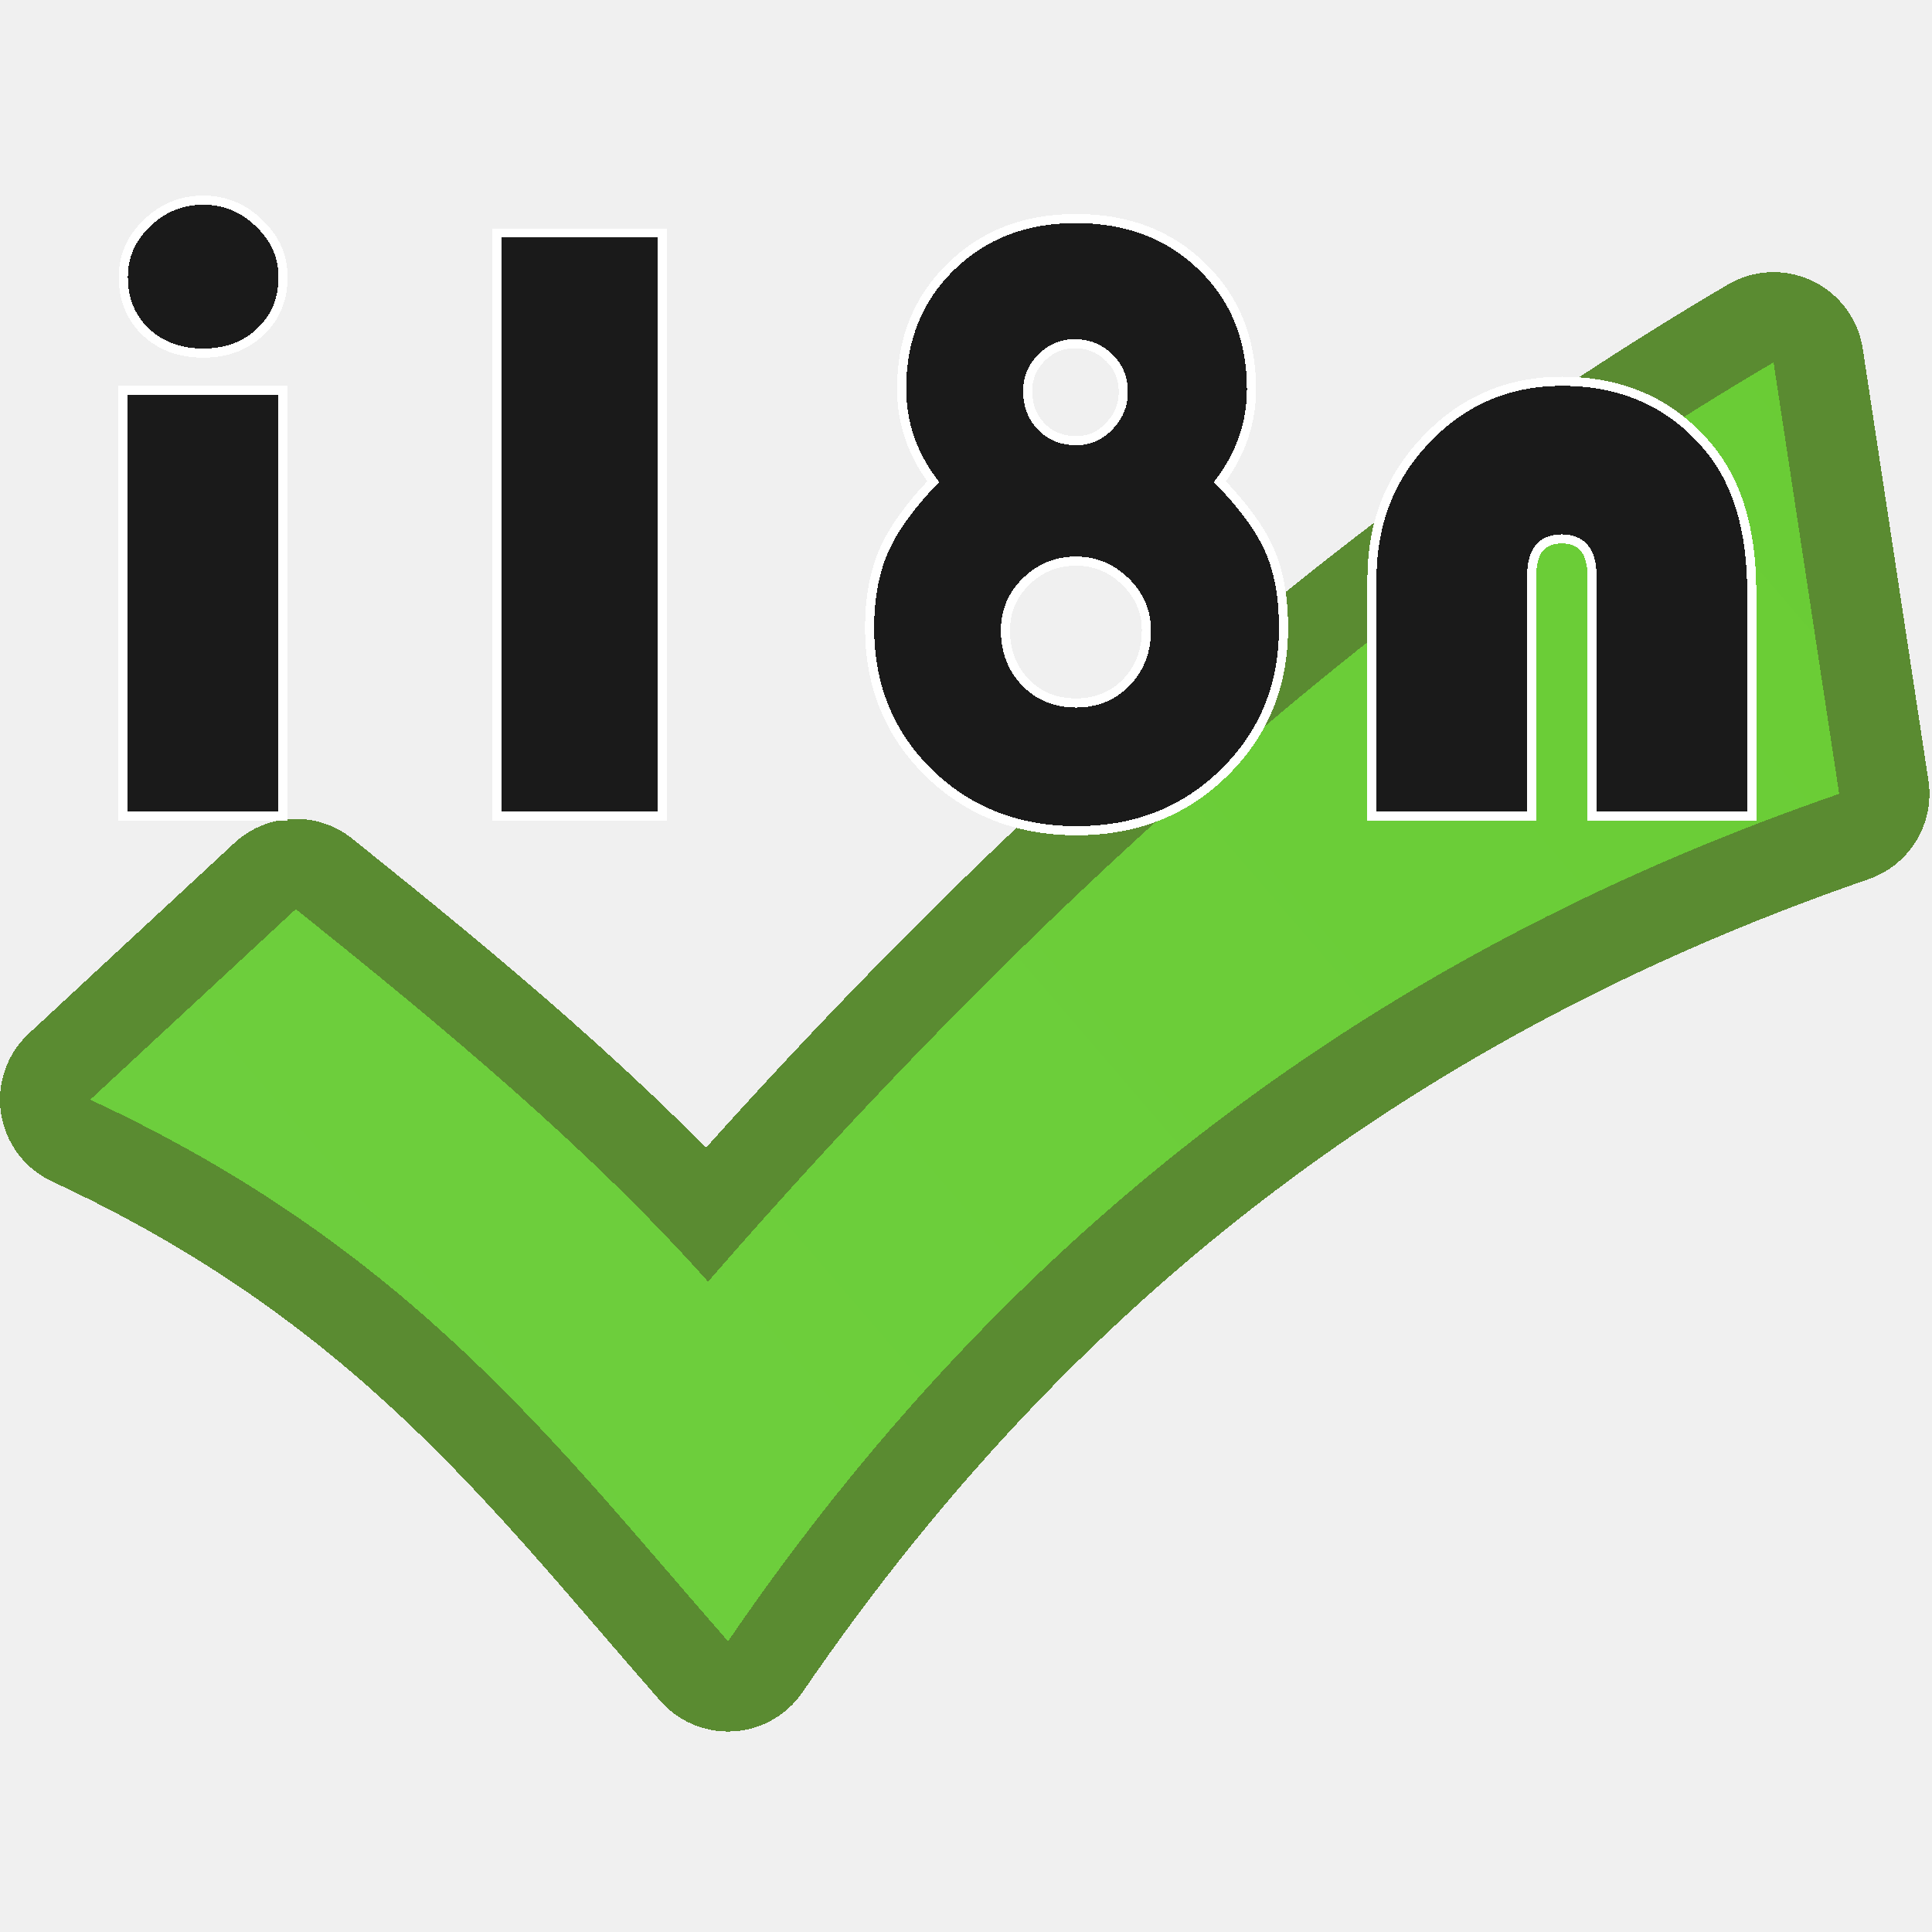
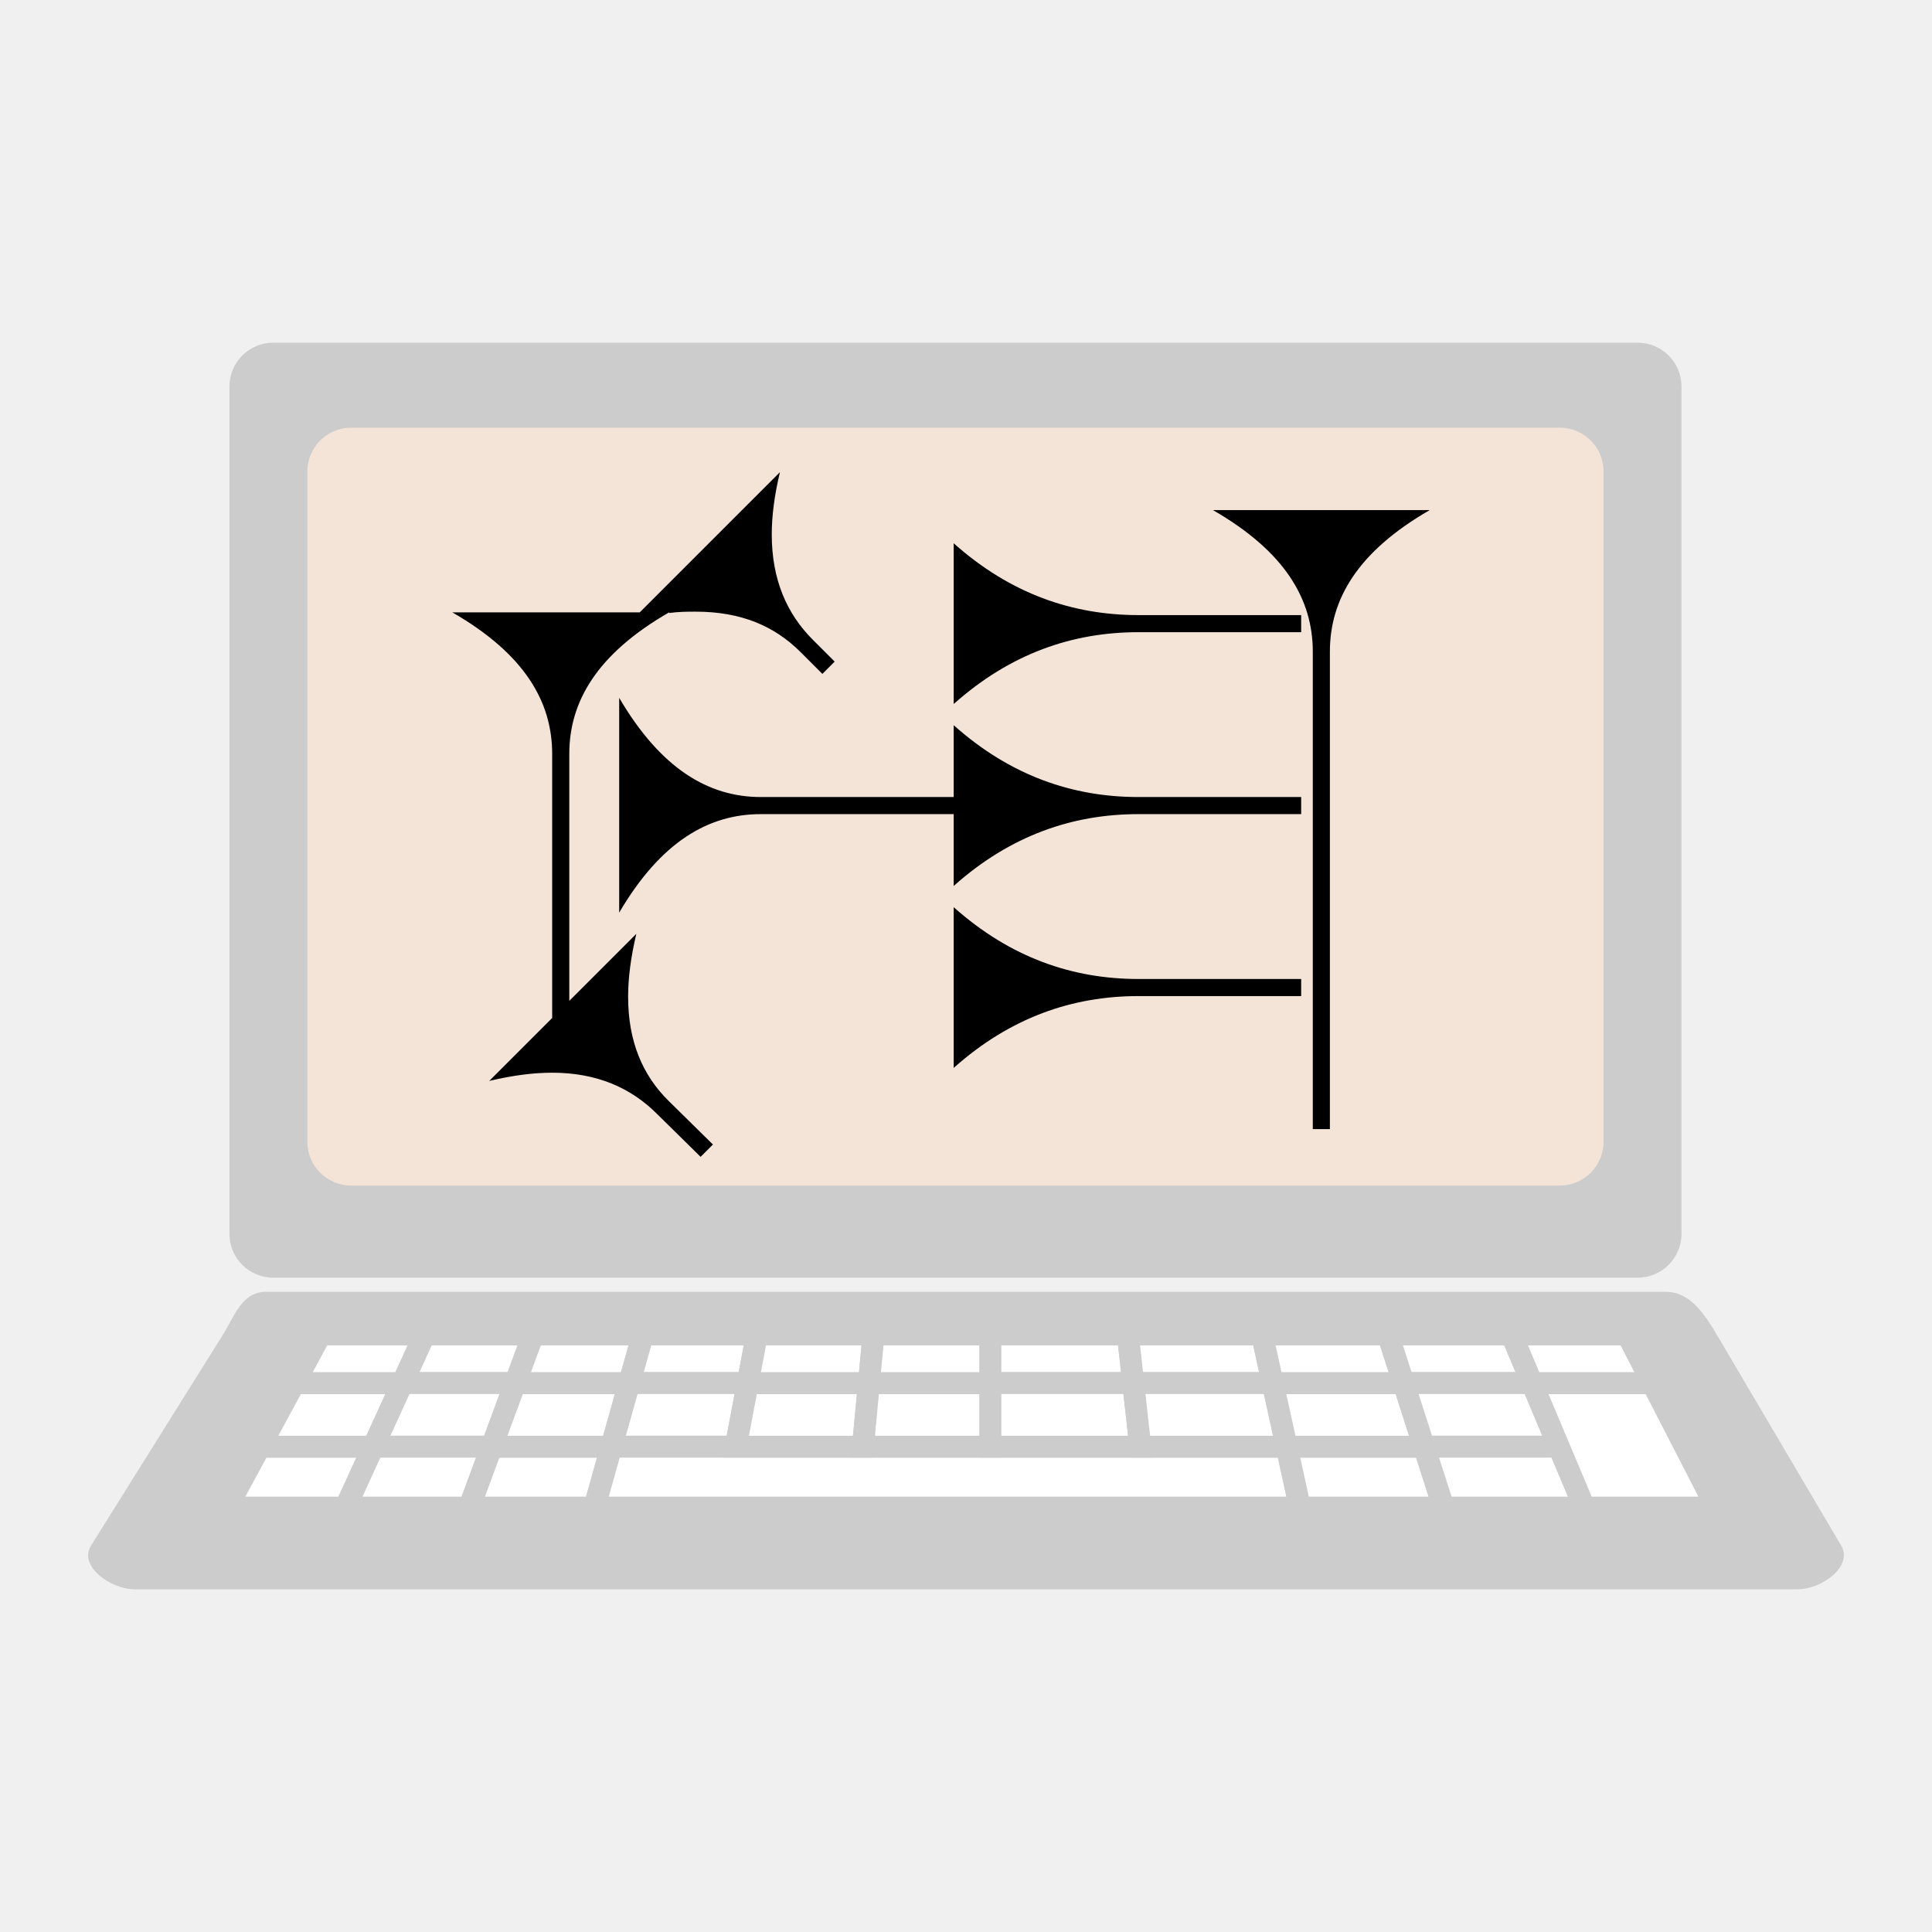
- <svg xmlns="http://www.w3.org/2000/svg" xmlns:xlink="http://www.w3.org/1999/xlink" width="212" height="212" viewBox="0 0 212 212" id="svg2" version="1.1" style="shape-rendering:crispEdges">
-   <defs id="defs4">
-     <linearGradient id="linearGradient917">
-       <stop style="stop-color:#6ecf3f;stop-opacity:1" offset="0" id="stop913" />
-       <stop style="stop-color:#67ca2d;stop-opacity:1" offset="1" id="stop915" />
-     </linearGradient>
-     <linearGradient xlink:href="#linearGradient917" id="linearGradient919" x1="945.899" y1="845.721" x2="1056.445" y2="767.596" gradientUnits="userSpaceOnUse" gradientTransform="matrix(3.286442,-0.3090261,0.3090261,3.286442,-2117.909,-2119.843)" />
-   </defs>
-   <g id="layer1" transform="translate(-1080.868,13.09212)">
-     <path style="opacity:1;fill:url(#linearGradient919);fill-opacity:1;stroke:#5a8b31;stroke-width:19.806;stroke-linecap:round;stroke-linejoin:round;stroke-miterlimit:4;stroke-dasharray:none;stroke-dashoffset:220;stroke-opacity:1;paint-order:stroke fill markers" d="m 1113.331,86.663 c 16.122,12.924 31.974,26.03 45.234,40.879 34.072,-39.184 72.814,-74.972 116.917,-100.869 l 7.2,47.347 c -46.994,16.207 -88.804,44.481 -121.924,92.985 -18.556,-21.149 -34.608,-43.001 -69.989,-59.429 z" id="path911" />
-   </g>
-   <g id="layer3" transform="translate(-64.06277,86.05067)" style="display:inline">
-     <g aria-label="i18n" transform="translate(24,-132.375)" style="font-style:normal;font-variant:normal;font-weight:normal;font-stretch:normal;font-size:96px;line-height:1.25;font-family:'Bauhaus 93';-inkscape-font-specification:'Bauhaus 93, Normal';font-variant-ligatures:normal;font-variant-caps:normal;font-variant-numeric:normal;font-feature-settings:normal;text-align:start;letter-spacing:0px;word-spacing:0px;writing-mode:lr-tb;text-anchor:start;fill:#1a1a1a;fill-opacity:1;stroke:#ffffff;stroke-width:1.002;stroke-miterlimit:4;stroke-dasharray:none;stroke-opacity:1" id="flowRoot888">
-       <path d="M 71.078,89.147 V 135.882 H 53.547 V 89.147 Z m -8.719,-20.859 q 3.562,0 6.141,2.531 2.625,2.484 2.625,5.906 0,3.656 -2.484,6 -2.438,2.344 -6.281,2.344 -3.844,0 -6.328,-2.344 -2.438,-2.344 -2.438,-6 0,-3.422 2.578,-5.906 2.625,-2.531 6.188,-2.531 z" style="font-style:normal;font-variant:normal;font-weight:normal;font-stretch:normal;font-size:96px;font-family:'Bauhaus 93';-inkscape-font-specification:'Bauhaus 93, Normal';font-variant-ligatures:normal;font-variant-caps:normal;font-variant-numeric:normal;font-feature-settings:normal;text-align:start;writing-mode:lr-tb;text-anchor:start;fill:#1a1a1a;fill-opacity:1;stroke:#ffffff;stroke-width:1.002;stroke-miterlimit:4;stroke-dasharray:none;stroke-opacity:1" id="path974" />
-       <path d="M 112.75,71.897 V 135.882 H 94.609 V 71.897 Z" style="font-style:normal;font-variant:normal;font-weight:normal;font-stretch:normal;font-size:96px;font-family:'Bauhaus 93';-inkscape-font-specification:'Bauhaus 93, Normal';font-variant-ligatures:normal;font-variant-caps:normal;font-variant-numeric:normal;font-feature-settings:normal;text-align:start;writing-mode:lr-tb;text-anchor:start;fill:#1a1a1a;fill-opacity:1;stroke:#ffffff;stroke-width:1.002;stroke-miterlimit:4;stroke-dasharray:none;stroke-opacity:1" id="path976" />
-       <path d="m 173.922,99.179 q 3.984,4.125 5.484,7.594 1.5,3.469 1.5,8.438 0,9.516 -6.516,15.891 -6.469,6.375 -16.172,6.375 -9.75,0 -16.266,-6.375 -6.469,-6.375 -6.469,-15.891 0,-4.828 1.547,-8.438 1.594,-3.609 5.438,-7.594 Q 139,94.585 139,88.96 q 0,-8.109 5.391,-13.359 5.391,-5.297 13.734,-5.297 8.438,0 13.828,5.25 5.438,5.25 5.438,13.453 0,5.531 -3.469,10.172 z m -15.938,-15.141 q -2.109,0 -3.656,1.547 -1.5,1.547 -1.5,3.609 0,2.391 1.5,3.938 1.5,1.547 3.844,1.547 2.109,0 3.609,-1.594 1.547,-1.594 1.547,-3.75 0,-2.25 -1.547,-3.75 -1.547,-1.547 -3.797,-1.547 z m 0.141,23.859 q -3.188,0 -5.484,2.25 -2.25,2.203 -2.25,5.344 0,3.422 2.203,5.719 2.203,2.25 5.531,2.25 3.328,0 5.531,-2.25 2.203,-2.297 2.203,-5.719 0,-3.094 -2.297,-5.344 -2.297,-2.25 -5.438,-2.25 z" style="font-style:normal;font-variant:normal;font-weight:normal;font-stretch:normal;font-size:96px;font-family:'Bauhaus 93';-inkscape-font-specification:'Bauhaus 93, Normal';font-variant-ligatures:normal;font-variant-caps:normal;font-variant-numeric:normal;font-feature-settings:normal;text-align:start;writing-mode:lr-tb;text-anchor:start;fill:#1a1a1a;fill-opacity:1;stroke:#ffffff;stroke-width:1.002;stroke-miterlimit:4;stroke-dasharray:none;stroke-opacity:1" id="path978" />
-       <path d="M 232.281,135.882 H 214.75 v -26.391 q 0,-4.031 -3.328,-4.031 -3.281,0 -3.281,4.031 v 26.391 h -17.531 v -26.062 q 0,-9.141 6.047,-15.375 6.047,-6.281 14.812,-6.281 10.031,0 16.078,7.266 4.734,5.672 4.734,15.797 z" style="font-style:normal;font-variant:normal;font-weight:normal;font-stretch:normal;font-size:96px;font-family:'Bauhaus 93';-inkscape-font-specification:'Bauhaus 93, Normal';font-variant-ligatures:normal;font-variant-caps:normal;font-variant-numeric:normal;font-feature-settings:normal;text-align:start;writing-mode:lr-tb;text-anchor:start;fill:#1a1a1a;fill-opacity:1;stroke:#ffffff;stroke-width:1.002;stroke-miterlimit:4;stroke-dasharray:none;stroke-opacity:1" id="path980" />
+ <svg xmlns="http://www.w3.org/2000/svg" width="512" height="512" viewBox="0 0 480 480" id="svg9579" version="1.1">
+   <defs id="defs9581" />
+   <g id="layer1" transform="translate(-95.1663,-362.3597)" style="display:inline" />
+   <g id="layer2">
+     <g id="g942" transform="matrix(5.437453,0,0,5.437453,11.70036,3.577355)">
+       <g id="g1176" transform="translate(-95.16631,-364.2347)" style="display:inline">
+         <rect style="fill:#cccccc;fill-opacity:1;stroke:none;stroke-width:4;stroke-miterlimit:4;stroke-dasharray:none" id="rect10127" width="66.346" height="42.721" x="103.498" y="379.235" rx="2" ry="2" />
+         <rect style="fill:#f4e3d7;fill-opacity:1;stroke:none;stroke-width:4;stroke-miterlimit:4;stroke-dasharray:none" id="rect10129" width="59.226" height="34.63" x="107.058" y="383.118" rx="2" ry="2" />
+         <path style="fill:#cccccc;fill-opacity:1;stroke:none;stroke-width:4;stroke-miterlimit:4;stroke-dasharray:none" d="m 105.175,422.603 h 63.965 c 1.108,0 1.78,1.046 2.343,2 l 5.657,9.593 c 0.563,0.954 -0.892,2 -2,2 h -75.965 c -1.108,0 -2.588,-1.061 -2,-2 l 6,-9.593 c 0.588,-0.939 0.892,-2 2,-2 z" id="rect10131" />
+         <g id="g10263" style="fill:#ffffff;stroke:#cccccc" transform="translate(1.875,16.875)">
+           <path id="path10174" d="m 101.51,415.587 1.507,-2.783 h 5.182 l -1.273,2.783 z" style="fill:#ffffff;fill-rule:evenodd;stroke:#cccccc;stroke-width:1px;stroke-linecap:butt;stroke-linejoin:miter;stroke-opacity:1" />
+           <path id="path10176" d="m 103.017,412.804 1.574,-2.906 h 4.937 l -1.329,2.906 z" style="fill:#ffffff;fill-rule:evenodd;stroke:#cccccc;stroke-width:1px;stroke-linecap:butt;stroke-linejoin:miter;stroke-opacity:1" />
+           <path id="path10178" d="m 104.59,409.898 1.203,-2.222 h 4.751 l -1.016,2.222 z" style="fill:#ffffff;fill-rule:evenodd;stroke:#cccccc;stroke-width:1px;stroke-linecap:butt;stroke-linejoin:miter;stroke-opacity:1" />
+           <path id="path10180" d="m 110.544,407.676 h 4.96 l -0.821,2.222 h -5.155 z" style="fill:#ffffff;fill-rule:evenodd;stroke:#cccccc;stroke-width:1px;stroke-linecap:butt;stroke-linejoin:miter;stroke-opacity:1" />
+           <path id="path10182" d="m 109.528,409.898 -1.329,2.906 h 5.41 l 1.074,-2.906 z" style="fill:#ffffff;fill-rule:evenodd;stroke:#cccccc;stroke-width:1px;stroke-linecap:butt;stroke-linejoin:miter;stroke-opacity:1" />
+           <path id="path10184" d="m 108.198,412.804 -1.273,2.783 h 5.654 l 1.029,-2.783 z" style="fill:#ffffff;fill-rule:evenodd;stroke:#cccccc;stroke-width:1px;stroke-linecap:butt;stroke-linejoin:miter;stroke-opacity:1" />
+           <path id="path10186" d="m 112.58,415.587 h 5.715 l 0.782,-2.783 h -5.468 z" style="fill:#ffffff;fill-rule:evenodd;stroke:#cccccc;stroke-width:1px;stroke-linecap:butt;stroke-linejoin:miter;stroke-opacity:1" />
+           <path id="path10188" d="m 113.608,412.804 1.074,-2.906 h 5.21 l -0.816,2.906 z" style="fill:#ffffff;fill-rule:evenodd;stroke:#cccccc;stroke-width:1px;stroke-linecap:butt;stroke-linejoin:miter;stroke-opacity:1" />
+           <path id="path10190" d="m 114.683,409.898 0.821,-2.222 h 5.013 l -0.624,2.222 z" style="fill:#ffffff;fill-rule:evenodd;stroke:#cccccc;stroke-width:1px;stroke-linecap:butt;stroke-linejoin:miter;stroke-opacity:1" />
+           <path id="path10192" d="m 120.517,407.676 h 5.208 l -0.419,2.222 h -5.413 z" style="fill:#ffffff;fill-rule:evenodd;stroke:#cccccc;stroke-width:1px;stroke-linecap:butt;stroke-linejoin:miter;stroke-opacity:1" />
+           <path id="path10194" d="m 119.893,409.898 -0.816,2.906 h 5.681 l 0.549,-2.906 z" style="fill:#ffffff;fill-rule:evenodd;stroke:#cccccc;stroke-width:1px;stroke-linecap:butt;stroke-linejoin:miter;stroke-opacity:1" />
+           <path id="path10210" d="m 118.295,415.587 0.782,-2.783 h 30.852 l 0.611,2.783 z" style="fill:#ffffff;fill-rule:evenodd;stroke:#cccccc;stroke-width:1px;stroke-linecap:butt;stroke-linejoin:miter;stroke-opacity:1" />
+           <path id="path10212" d="m 124.757,412.804 0.549,-2.906 h 5.537 l -0.275,2.906 z" style="fill:#ffffff;fill-rule:evenodd;stroke:#cccccc;stroke-width:1px;stroke-linecap:butt;stroke-linejoin:miter;stroke-opacity:1" />
+           <path id="path10214" d="m 125.306,409.898 0.419,-2.222 h 5.328 l -0.21,2.222 z" style="fill:#ffffff;fill-rule:evenodd;stroke:#cccccc;stroke-width:1px;stroke-linecap:butt;stroke-linejoin:miter;stroke-opacity:1" />
+           <path id="path10216" d="m 130.569,412.804 h 5.825 v -2.906 h -5.551 z" style="fill:#ffffff;fill-rule:evenodd;stroke:#cccccc;stroke-width:1px;stroke-linecap:butt;stroke-linejoin:miter;stroke-opacity:1" />
+           <path id="path10218" d="m 130.843,409.898 0.21,-2.222 h 5.341 v 2.222 z" style="fill:#ffffff;fill-rule:evenodd;stroke:#cccccc;stroke-width:1px;stroke-linecap:butt;stroke-linejoin:miter;stroke-opacity:1" />
+           <path id="path10220" d="m 136.394,407.676 h 6.279 l 0.247,2.222 h -6.526 z" style="fill:#ffffff;fill-rule:evenodd;stroke:#cccccc;stroke-width:1px;stroke-linecap:butt;stroke-linejoin:miter;stroke-opacity:1" />
+           <path id="path10222" d="m 136.394,409.898 v 2.906 h 6.848 l -0.323,-2.906 z" style="fill:#ffffff;fill-rule:evenodd;stroke:#cccccc;stroke-width:1px;stroke-linecap:butt;stroke-linejoin:miter;stroke-opacity:1" />
+           <path id="path10224" d="m 142.673,407.676 h 6.13 l 0.488,2.222 h -6.371 z" style="fill:#ffffff;fill-rule:evenodd;stroke:#cccccc;stroke-width:1px;stroke-linecap:butt;stroke-linejoin:miter;stroke-opacity:1" />
+           <path id="path10226" d="m 142.919,409.898 0.323,2.906 h 6.686 l -0.638,-2.906 z" style="fill:#ffffff;fill-rule:evenodd;stroke:#cccccc;stroke-width:1px;stroke-linecap:butt;stroke-linejoin:miter;stroke-opacity:1" />
+           <path id="path10228" d="m 149.929,412.804 0.611,2.783 h 6.561 l -0.894,-2.783 z" style="fill:#ffffff;fill-rule:evenodd;stroke:#cccccc;stroke-width:1px;stroke-linecap:butt;stroke-linejoin:miter;stroke-opacity:1" />
+           <path id="path10230" d="m 149.929,412.804 -0.638,-2.906 h 5.982 l 0.934,2.906 z" style="fill:#ffffff;fill-rule:evenodd;stroke:#cccccc;stroke-width:1px;stroke-linecap:butt;stroke-linejoin:miter;stroke-opacity:1" />
+           <path id="path10232" d="m 149.291,409.898 -0.488,-2.222 h 5.756 l 0.714,2.222 z" style="fill:#ffffff;fill-rule:evenodd;stroke:#cccccc;stroke-width:1px;stroke-linecap:butt;stroke-linejoin:miter;stroke-opacity:1" />
+           <path id="path10234" d="m 154.558,407.676 h 5.646 l 0.936,2.222 h -5.868 z" style="fill:#ffffff;fill-rule:evenodd;stroke:#cccccc;stroke-width:1px;stroke-linecap:butt;stroke-linejoin:miter;stroke-opacity:1" />
+           <path id="path10236" d="m 155.273,409.898 0.934,2.906 h 6.158 l -1.224,-2.906 z" style="fill:#ffffff;fill-rule:evenodd;stroke:#cccccc;stroke-width:1px;stroke-linecap:butt;stroke-linejoin:miter;stroke-opacity:1" />
+           <path id="path10238" d="m 156.207,412.804 0.894,2.783 h 6.436 l -1.173,-2.783 z" style="fill:#ffffff;fill-rule:evenodd;stroke:#cccccc;stroke-width:1px;stroke-linecap:butt;stroke-linejoin:miter;stroke-opacity:1" />
+           <path id="path10240" d="m 163.537,415.587 h 6.027 l -2.929,-5.688 h -5.495 z" style="fill:#ffffff;fill-rule:evenodd;stroke:#cccccc;stroke-width:1px;stroke-linecap:butt;stroke-linejoin:miter;stroke-opacity:1" />
+           <path id="path10242" d="m 161.14,409.898 -0.936,-2.222 h 5.287 l 1.144,2.222 z" style="fill:#ffffff;fill-rule:evenodd;stroke:#cccccc;stroke-width:1px;stroke-linecap:butt;stroke-linejoin:miter;stroke-opacity:1" />
+         </g>
+       </g>
+       <path d="m 57.301,28.228 v -0.781 h -7.438 c -3,0 -5.845,-0.969 -8.439,-3.282 v 7.345 c 2.594,-2.313 5.438,-3.282 8.439,-3.282 z m 5.876,-5.579 h -9.908 c 3.313,1.906 4.563,4.094 4.563,6.47 v 21.815 h 0.781 v -21.815 c 0,-2.375 1.25,-4.563 4.563,-6.47 z m -5.876,13.892 v -0.781 h -7.438 c -3,0 -5.845,-0.969 -8.439,-3.282 v 3.282 h -8.814 c -2.375,0 -4.563,-1.281 -6.47,-4.532 v 9.814 c 1.906,-3.25 4.094,-4.501 6.47,-4.501 h 8.814 v 3.282 c 2.594,-2.313 5.438,-3.282 8.439,-3.282 z m 0,8.314 v -0.781 h -7.438 c -3,0 -5.845,-0.969 -8.439,-3.282 v 7.345 c 2.594,-2.313 5.438,-3.282 8.439,-3.282 z m -21.315,-15.283 -1,-1 c -1.188,-1.188 -1.875,-2.75 -1.875,-4.813 0,-0.844 0.125,-1.813 0.375,-2.844 l -6.407,6.407 h -8.564 c 3.313,1.906 4.563,4.094 4.563,6.47 v 12.064 l -2.875,2.875 c 1.063,-0.25 2,-0.375 2.875,-0.375 2.032,0 3.594,0.688 4.782,1.875 l 2,1.969 0.563,-0.563 -2,-1.969 c -1.219,-1.188 -1.875,-2.75 -1.875,-4.782 0,-0.875 0.125,-1.813 0.375,-2.875 l -3.063,3.063 v -11.283 c 0,-2.375 1.25,-4.563 4.563,-6.47 v 0.031 c 0.438,-0.062 0.844,-0.062 1.219,-0.062 2.063,0 3.594,0.656 4.782,1.844 l 1,1 z" id="path875" style="display:inline;stroke-width:0.016" />
    </g>
  </g>
</svg>
